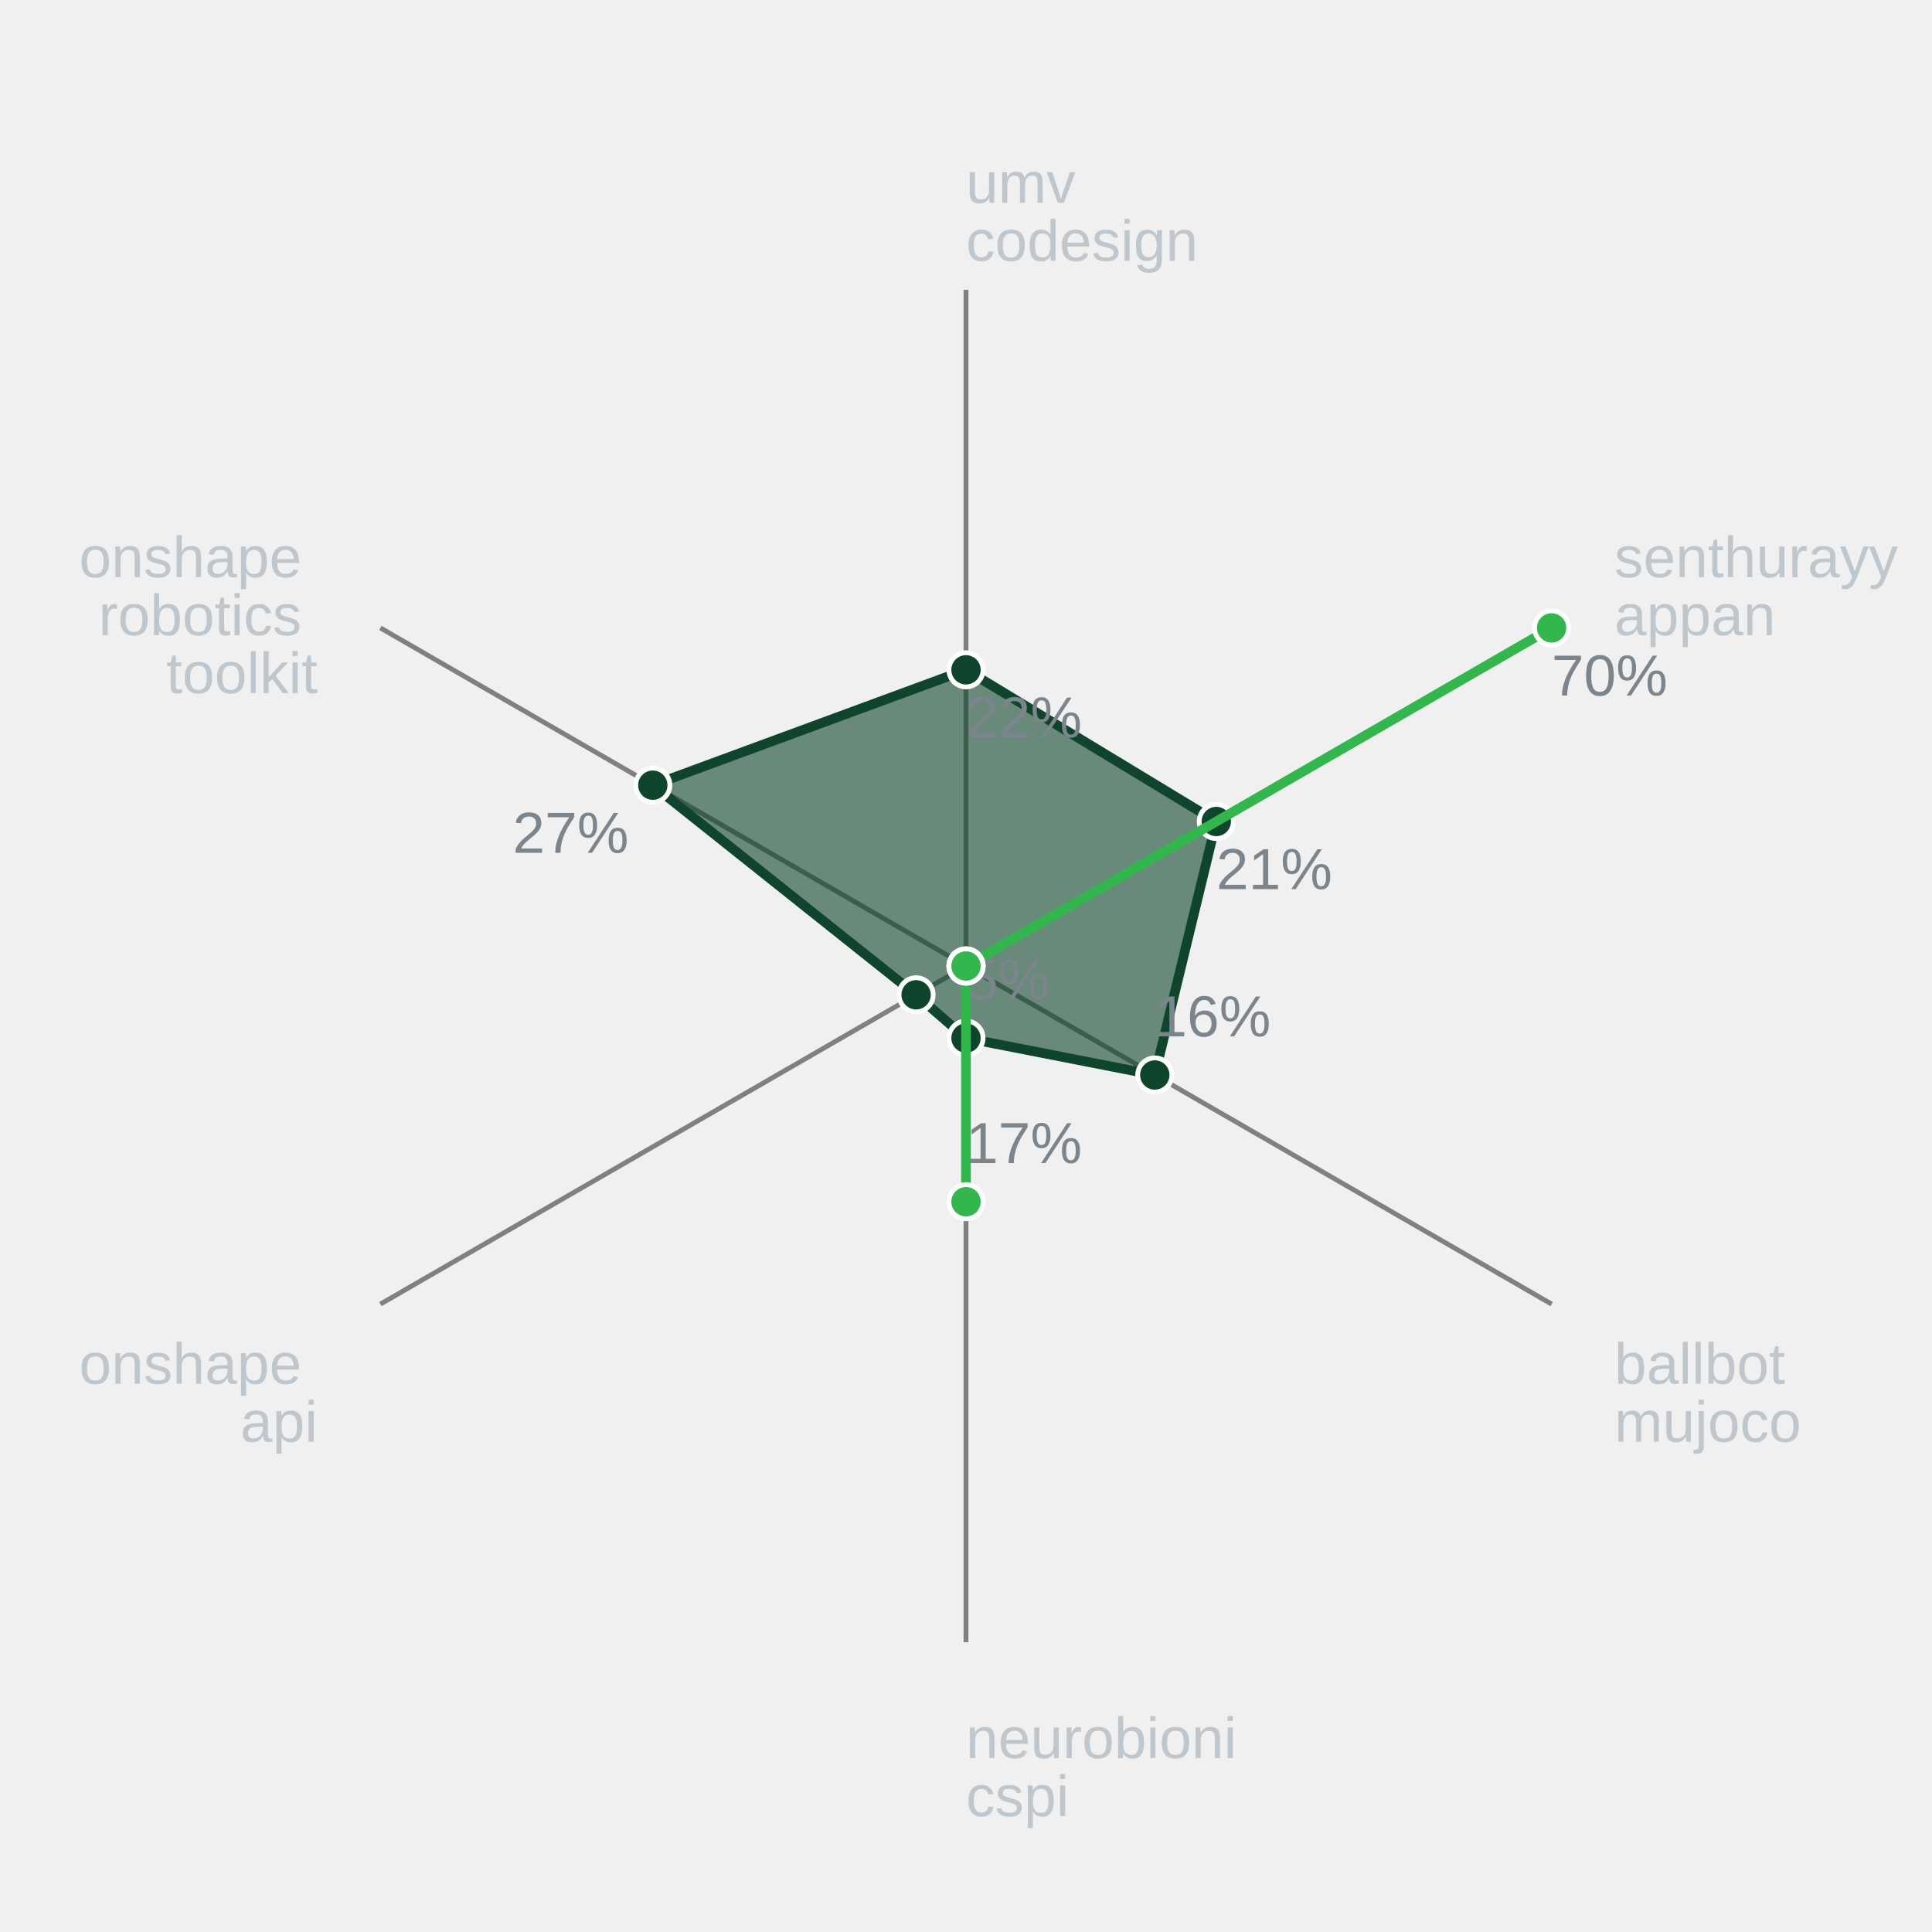
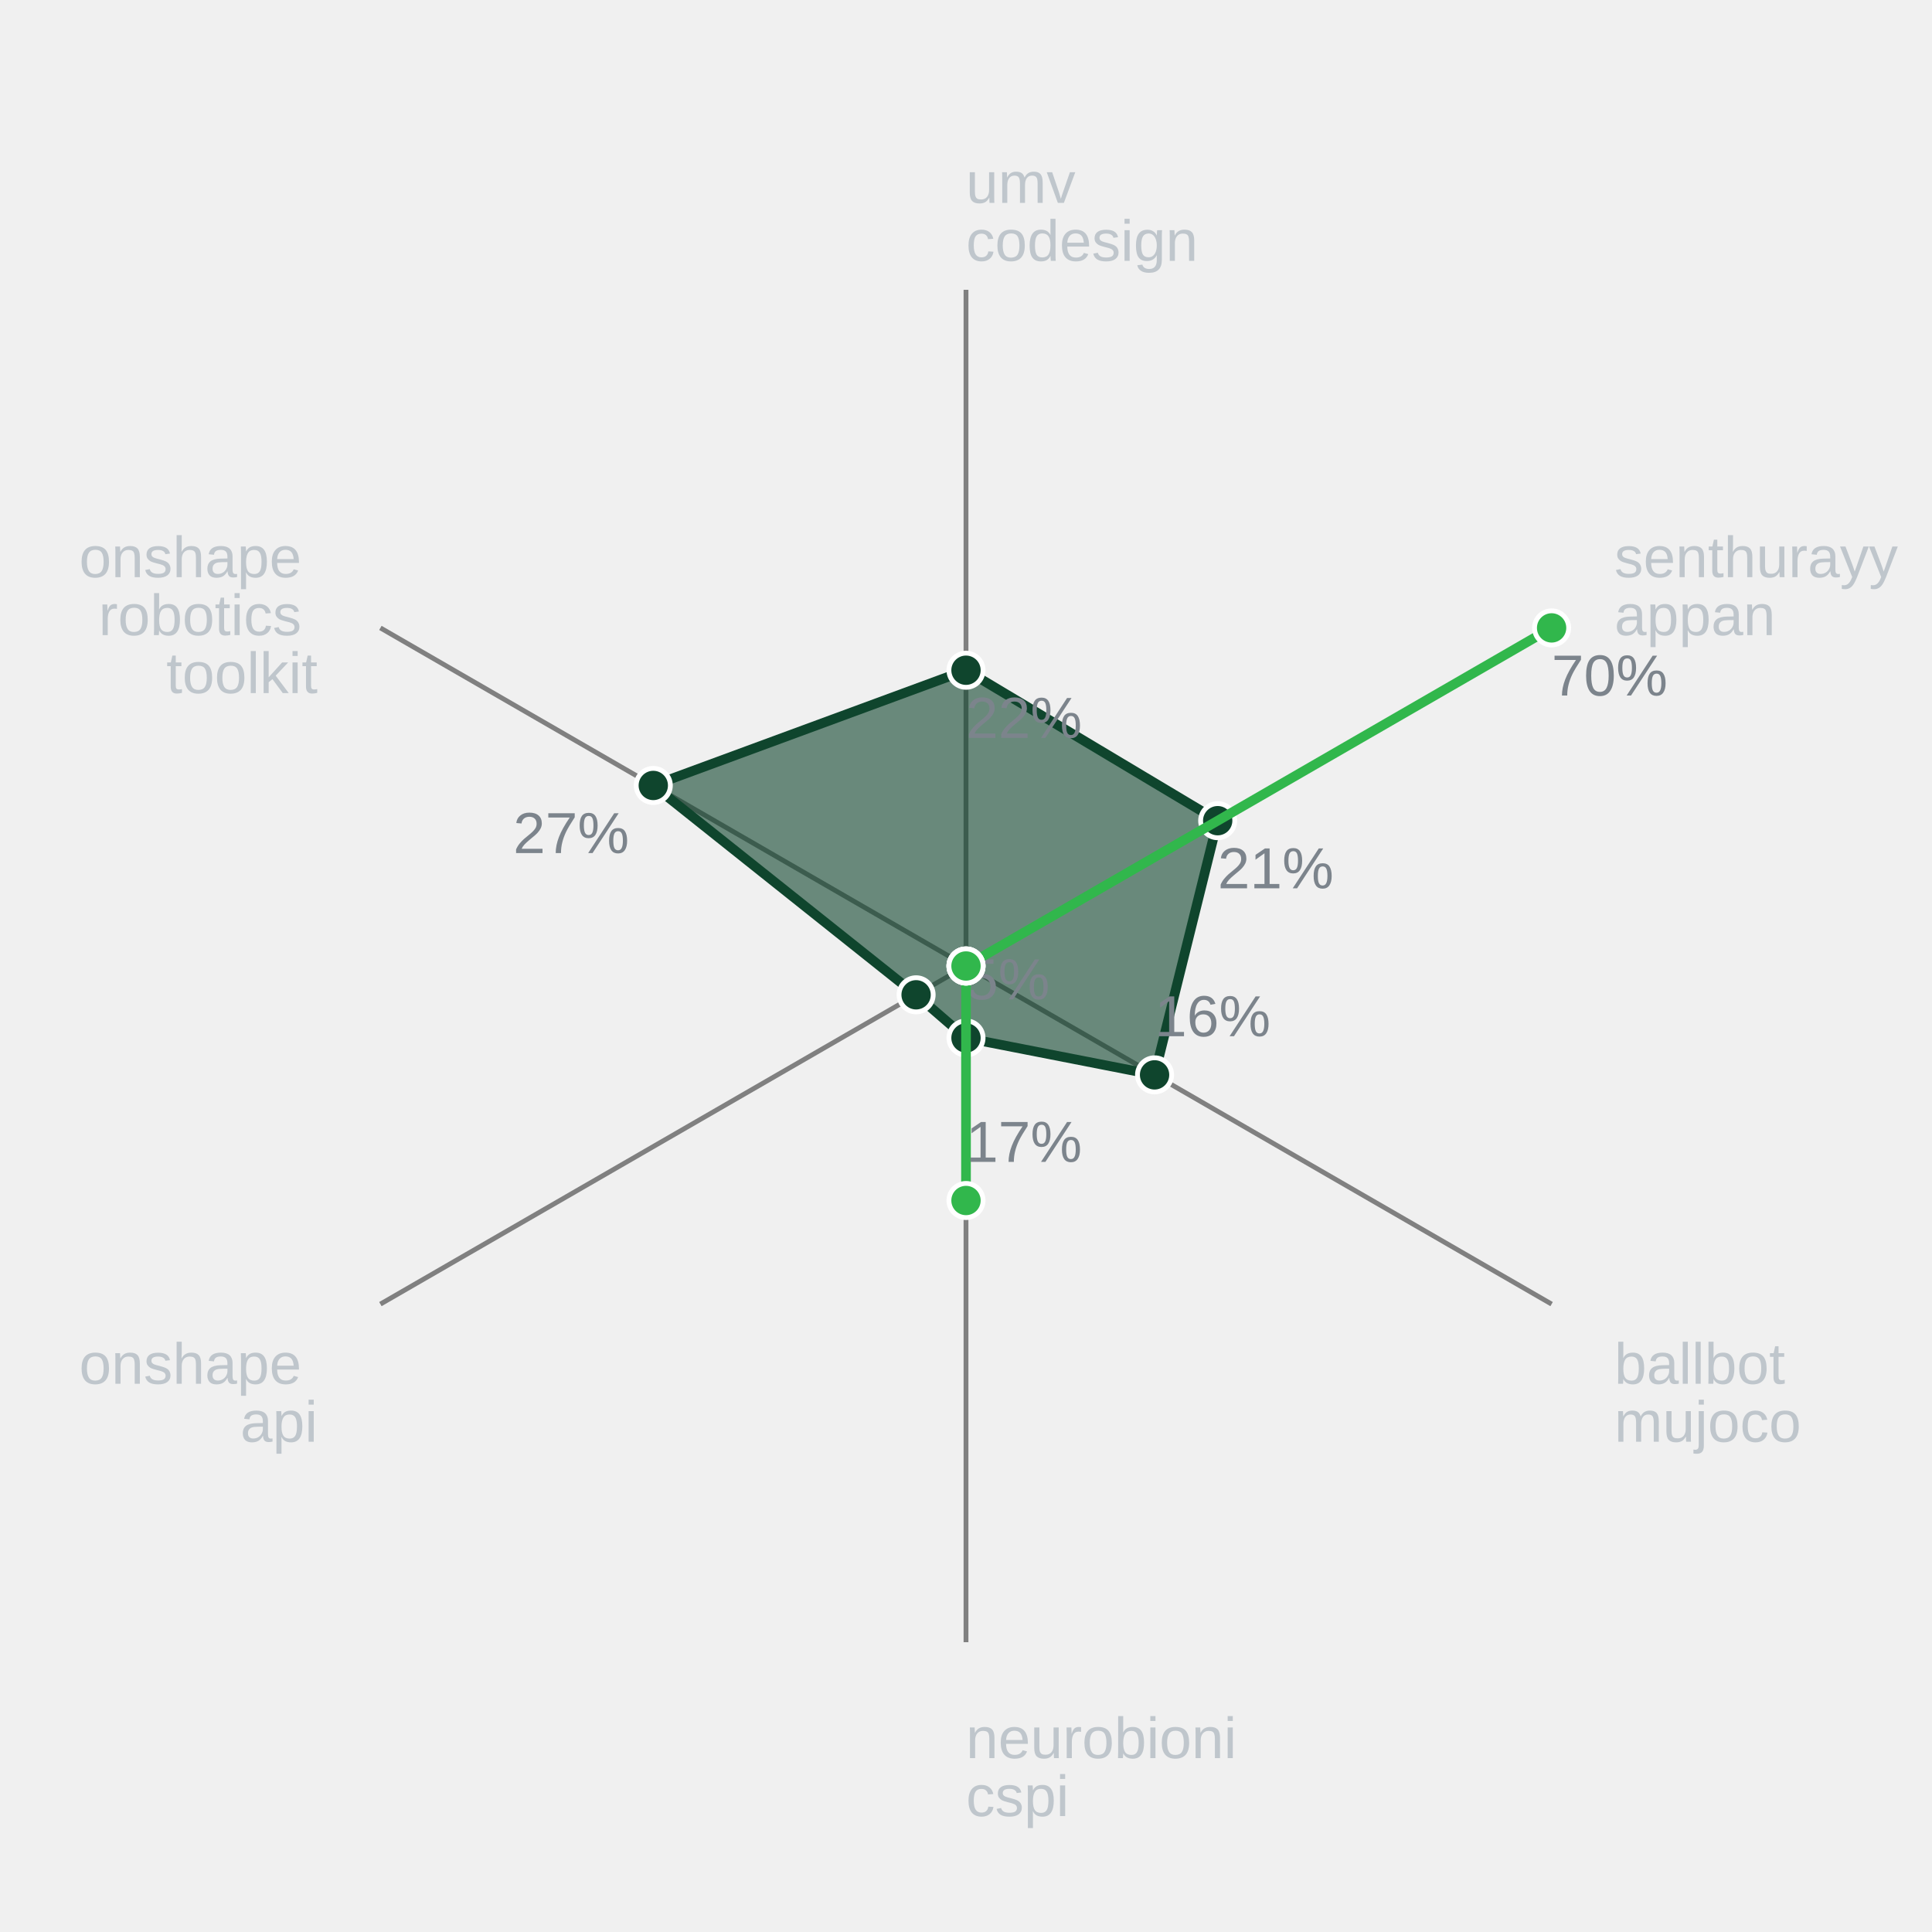
<svg xmlns="http://www.w3.org/2000/svg" version="1.1" class="marks" width="400" height="400" viewBox="0 0 400 400">
  <g fill="none" stroke-miterlimit="10" transform="translate(60,60)">
    <g class="mark-group role-frame root" role="graphics-object" aria-roledescription="group mark container">
      <g transform="translate(140,140)">
        <path class="background" aria-hidden="true" d="M0,0h280v280h-280Z" />
        <g>
          <g class="mark-rule role-mark radial-grid" role="graphics-symbol" aria-roledescription="rule mark container">
            <line transform="translate(0,0)" x2="-121.244" y2="-70" stroke="gray" stroke-width="1" />
            <line transform="translate(0,0)" x2="3.9658772283535856e-14" y2="-140" stroke="gray" stroke-width="1" />
            <line transform="translate(0,0)" x2="121.244" y2="-70" stroke="gray" stroke-width="1" />
            <line transform="translate(0,0)" x2="121.244" y2="70" stroke="gray" stroke-width="1" />
            <line transform="translate(0,0)" x2="8.572527594031473e-15" y2="140" stroke="gray" stroke-width="1" />
            <line transform="translate(0,0)" x2="-121.244" y2="70" stroke="gray" stroke-width="1" />
          </g>
          <g class="mark-group role-scope categories" role="graphics-object" aria-roledescription="group mark container">
            <g transform="translate(0,0)">
              <path class="background" aria-hidden="true" d="M0,0h0v0h0Z" />
              <g>
                <g class="mark-line role-mark category-line" role="graphics-symbol" aria-roledescription="line mark container">
-                   <path d="M-64.841,-37.436L0,-61.32L51.819,-29.918L39.089,22.568L0,14.924L-10.33,5.964Z" fill="#0f452d" fill-opacity="0.6" stroke="#0f452d" stroke-width="2" />
+                   <path d="M-64.744,-37.38L0,-61.236L52.11,-30.086L39.04,22.54L0,14.896L-10.33,5.964Z" fill="#0f452d" fill-opacity="0.6" stroke="#0f452d" stroke-width="2" />
                </g>
                <g class="mark-symbol role-mark category-point" role="graphics-symbol" aria-roledescription="symbol mark container">
-                   <path transform="translate(-64.84105,-37.436)" d="M3.536,0A3.536,3.536,0,1,1,-3.536,0A3.536,3.536,0,1,1,3.536,0" fill="#0f452d" stroke="white" stroke-width="1" />
-                   <path transform="translate(1.7370542260188705e-14,-61.32)" d="M3.536,0A3.536,3.536,0,1,1,-3.536,0A3.536,3.536,0,1,1,3.536,0" fill="#0f452d" stroke="white" stroke-width="1" />
-                   <path transform="translate(51.8195,-29.918)" d="M3.536,0A3.536,3.536,0,1,1,-3.536,0A3.536,3.536,0,1,1,3.536,0" fill="#0f452d" stroke="white" stroke-width="1" />
-                   <path transform="translate(39.08892,22.568)" d="M3.536,0A3.536,3.536,0,1,1,-3.536,0A3.536,3.536,0,1,1,3.536,0" fill="#0f452d" stroke="white" stroke-width="1" />
-                   <path transform="translate(9.138314415237549e-16,14.924)" d="M3.536,0A3.536,3.536,0,1,1,-3.536,0A3.536,3.536,0,1,1,3.536,0" fill="#0f452d" stroke="white" stroke-width="1" />
+                   <path transform="translate(-64.74406,-37.38)" d="M3.536,0A3.536,3.536,0,1,1,-3.536,0A3.536,3.536,0,1,1,3.536,0" fill="#0f452d" stroke="white" stroke-width="1" />
+                   <path transform="translate(1.7346746996818586e-14,-61.236)" d="M3.536,0A3.536,3.536,0,1,1,-3.536,0A3.536,3.536,0,1,1,3.536,0" fill="#0f452d" stroke="white" stroke-width="1" />
+                   <path transform="translate(52.11048,-30.086)" d="M3.536,0A3.536,3.536,0,1,1,-3.536,0A3.536,3.536,0,1,1,3.536,0" fill="#0f452d" stroke="white" stroke-width="1" />
+                   <path transform="translate(39.04043,22.54)" d="M3.536,0A3.536,3.536,0,1,1,-3.536,0A3.536,3.536,0,1,1,3.536,0" fill="#0f452d" stroke="white" stroke-width="1" />
+                   <path transform="translate(9.121169360049487e-16,14.896)" d="M3.536,0A3.536,3.536,0,1,1,-3.536,0A3.536,3.536,0,1,1,3.536,0" fill="#0f452d" stroke="white" stroke-width="1" />
                  <path transform="translate(-10.32995,5.964)" d="M3.536,0A3.536,3.536,0,1,1,-3.536,0A3.536,3.536,0,1,1,3.536,0" fill="#0f452d" stroke="white" stroke-width="1" />
                </g>
                <g class="mark-text role-mark value-text" role="graphics-object" aria-roledescription="text mark container">
-                   <text text-anchor="end" transform="translate(-69.84105,-23.436)" font-family="Arial, sans-serif" font-size="12px" fill="#7c848c">27%</text>
-                   <text text-anchor="start" transform="translate(1.7370542260188705e-14,-47.32)" font-family="Arial, sans-serif" font-size="12px" fill="#7c848c">22%</text>
-                   <text text-anchor="start" transform="translate(51.8195,-15.918)" font-family="Arial, sans-serif" font-size="12px" fill="#7c848c">21%</text>
-                   <text text-anchor="start" transform="translate(39.08892,14.568)" font-family="Arial, sans-serif" font-size="12px" fill="#7c848c">16%</text>
-                   <text text-anchor="start" transform="translate(9.138314415237549e-16,6.924)" font-family="Arial, sans-serif" font-size="12px" fill="#7c848c">5%</text>
+                   <text text-anchor="end" transform="translate(-69.74406,-23.38)" font-family="Arial, sans-serif" font-size="12px" fill="#7c848c">27%</text>
+                   <text text-anchor="start" transform="translate(1.7346746996818586e-14,-47.236)" font-family="Arial, sans-serif" font-size="12px" fill="#7c848c">22%</text>
+                   <text text-anchor="start" transform="translate(52.11048,-16.086)" font-family="Arial, sans-serif" font-size="12px" fill="#7c848c">21%</text>
+                   <text text-anchor="start" transform="translate(39.04043,14.54)" font-family="Arial, sans-serif" font-size="12px" fill="#7c848c">16%</text>
+                   <text text-anchor="start" transform="translate(9.121169360049487e-16,6.896)" font-family="Arial, sans-serif" font-size="12px" fill="#7c848c">5%</text>
                  <text text-anchor="end" transform="translate(-15.32995,-2.036)" font-family="Arial, sans-serif" font-size="12px" fill="#7c848c" />
                </g>
              </g>
              <path class="foreground" aria-hidden="true" d="" display="none" />
            </g>
            <g transform="translate(0,0)">
              <path class="background" aria-hidden="true" d="M0,0h0v0h0Z" />
              <g>
                <g class="mark-line role-mark category-line" role="graphics-symbol" aria-roledescription="line mark container">
-                   <path d="M0,0L0,0L121.244,-70L0,0L0,48.804L0,0Z" fill="#31b74c" fill-opacity="0.6" stroke="#31b74c" stroke-width="2" />
+                   <path d="M0,0L0,0L121.244,-70L0,0L0,48.552L0,0Z" fill="#31b74c" fill-opacity="0.6" stroke="#31b74c" stroke-width="2" />
                </g>
                <g class="mark-symbol role-mark category-point" role="graphics-symbol" aria-roledescription="symbol mark container">
                  <path transform="translate(0,0)" d="M3.536,0A3.536,3.536,0,1,1,-3.536,0A3.536,3.536,0,1,1,3.536,0" fill="#31b74c" stroke="white" stroke-width="1" />
                  <path transform="translate(0,0)" d="M3.536,0A3.536,3.536,0,1,1,-3.536,0A3.536,3.536,0,1,1,3.536,0" fill="#31b74c" stroke="white" stroke-width="1" />
                  <path transform="translate(121.2436,-70)" d="M3.536,0A3.536,3.536,0,1,1,-3.536,0A3.536,3.536,0,1,1,3.536,0" fill="#31b74c" stroke="white" stroke-width="1" />
                  <path transform="translate(0,0)" d="M3.536,0A3.536,3.536,0,1,1,-3.536,0A3.536,3.536,0,1,1,3.536,0" fill="#31b74c" stroke="white" stroke-width="1" />
-                   <path transform="translate(2.9883831192793713e-15,48.804)" d="M3.536,0A3.536,3.536,0,1,1,-3.536,0A3.536,3.536,0,1,1,3.536,0" fill="#31b74c" stroke="white" stroke-width="1" />
+                   <path transform="translate(2.972952569610115e-15,48.552)" d="M3.536,0A3.536,3.536,0,1,1,-3.536,0A3.536,3.536,0,1,1,3.536,0" fill="#31b74c" stroke="white" stroke-width="1" />
                  <path transform="translate(0,0)" d="M3.536,0A3.536,3.536,0,1,1,-3.536,0A3.536,3.536,0,1,1,3.536,0" fill="#31b74c" stroke="white" stroke-width="1" />
                </g>
                <g class="mark-text role-mark value-text" role="graphics-object" aria-roledescription="text mark container">
                  <text text-anchor="end" transform="translate(-5,14)" font-family="Arial, sans-serif" font-size="12px" fill="#7c848c" />
                  <text text-anchor="start" transform="translate(0,14)" font-family="Arial, sans-serif" font-size="12px" fill="#7c848c" />
                  <text text-anchor="start" transform="translate(121.2436,-56)" font-family="Arial, sans-serif" font-size="12px" fill="#7c848c">70%</text>
                  <text text-anchor="start" transform="translate(0,-8)" font-family="Arial, sans-serif" font-size="12px" fill="#7c848c" />
-                   <text text-anchor="start" transform="translate(2.9883831192793713e-15,40.804)" font-family="Arial, sans-serif" font-size="12px" fill="#7c848c">17%</text>
+                   <text text-anchor="start" transform="translate(2.972952569610115e-15,40.552)" font-family="Arial, sans-serif" font-size="12px" fill="#7c848c">17%</text>
                  <text text-anchor="end" transform="translate(-5,-8)" font-family="Arial, sans-serif" font-size="12px" fill="#7c848c" />
                </g>
              </g>
              <path class="foreground" aria-hidden="true" d="" display="none" />
            </g>
          </g>
          <g class="mark-text role-mark key-label" role="graphics-object" aria-roledescription="text mark container">
            <text text-anchor="end" transform="translate(-134.2339,-80.5)" font-family="Arial, sans-serif" font-size="12px" fill="#bfc6cc">
              <tspan>onshape</tspan>
              <tspan x="0" dy="12">robotics</tspan>
              <tspan x="0" dy="12">toolkit</tspan>
            </text>
            <text text-anchor="start" transform="translate(4.390792645677184e-14,-158)" font-family="Arial, sans-serif" font-size="12px" fill="#bfc6cc">
              <tspan>umv</tspan>
              <tspan x="0" dy="12">codesign</tspan>
            </text>
            <text text-anchor="start" transform="translate(134.2339,-80.5)" font-family="Arial, sans-serif" font-size="12px" fill="#bfc6cc">
              <tspan>senthurayy</tspan>
              <tspan x="0" dy="12">appan</tspan>
            </text>
            <text text-anchor="start" transform="translate(134.2339,86.5)" font-family="Arial, sans-serif" font-size="12px" fill="#bfc6cc">
              <tspan>ballbot</tspan>
              <tspan x="0" dy="12">mujoco</tspan>
            </text>
            <text text-anchor="start" transform="translate(9.491012693391987e-15,164)" font-family="Arial, sans-serif" font-size="12px" fill="#bfc6cc">
              <tspan>neurobioni</tspan>
              <tspan x="0" dy="12">cspi</tspan>
            </text>
            <text text-anchor="end" transform="translate(-134.2339,86.5)" font-family="Arial, sans-serif" font-size="12px" fill="#bfc6cc">
              <tspan>onshape</tspan>
              <tspan x="0" dy="12">api</tspan>
            </text>
          </g>
        </g>
        <path class="foreground" aria-hidden="true" d="" display="none" />
      </g>
    </g>
  </g>
</svg>
